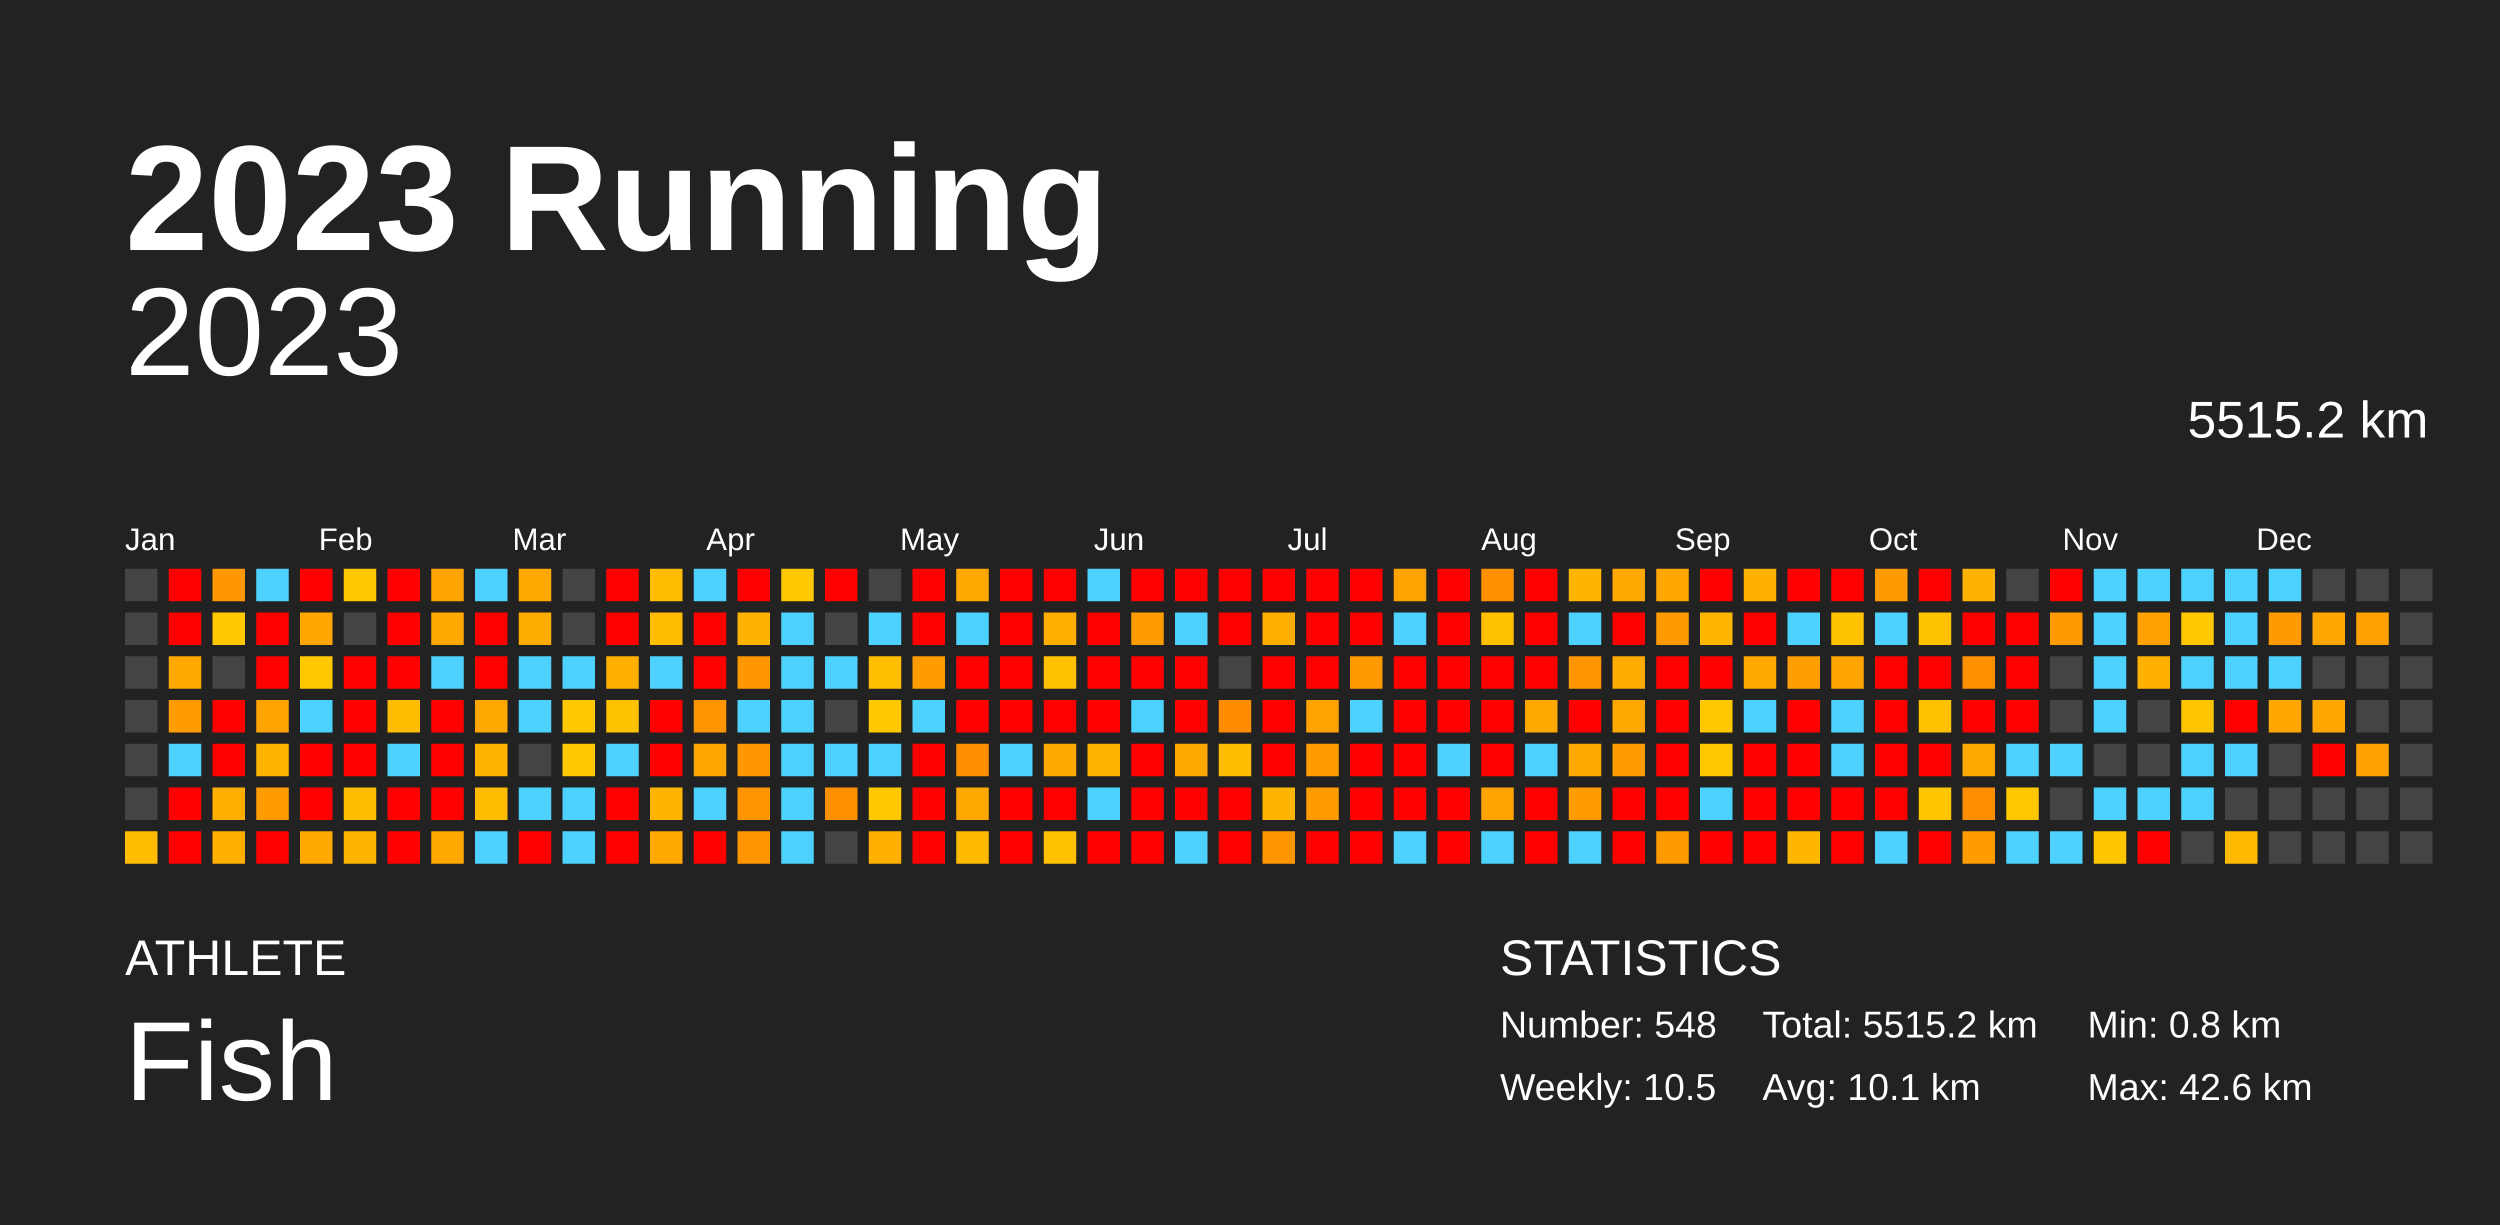
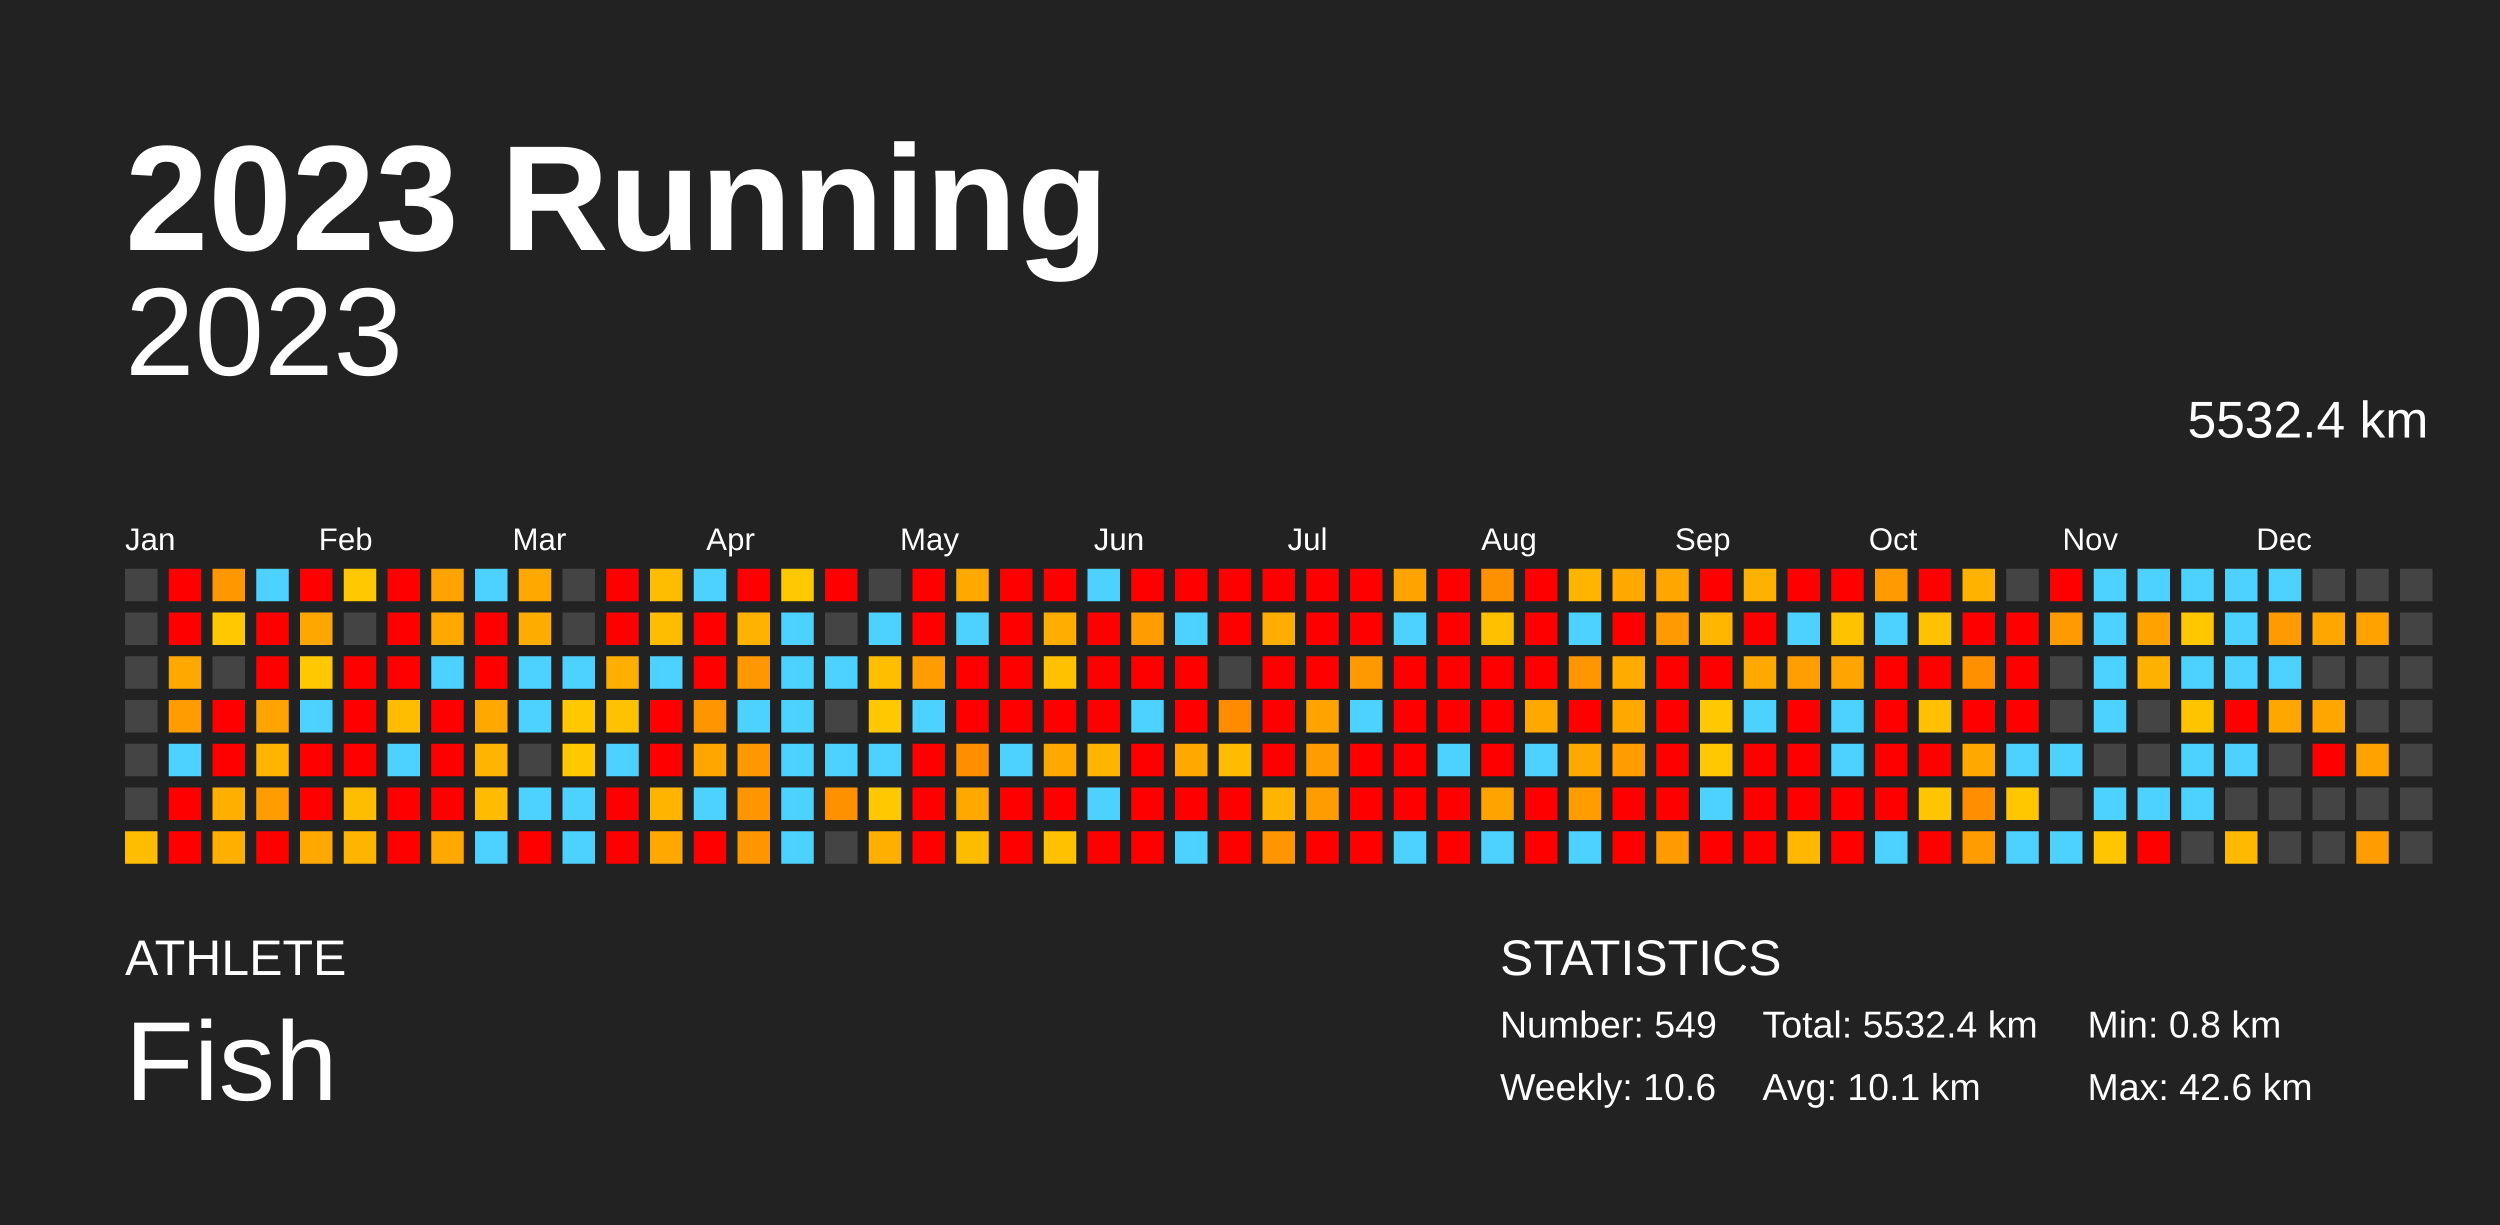
<svg xmlns="http://www.w3.org/2000/svg" baseProfile="full" height="98mm" version="1.1" viewBox="0,0,200,98" width="200mm">
  <defs />
  <rect fill="#222222" height="98" width="200" x="0" y="0" />
  <text fill="#FFFFFF" style="font-size:12px; font-family:Arial; font-weight:bold;" x="10" y="20">2023 Running</text>
  <text fill="#FFFFFF" style="font-size:4px; font-family:Arial" x="10" y="78">ATHLETE</text>
  <text fill="#FFFFFF" style="font-size:9px; font-family:Arial" x="10" y="88">Fish</text>
  <text fill="#FFFFFF" style="font-size:4px; font-family:Arial" x="120" y="78">STATISTICS</text>
-   <text fill="#FFFFFF" style="font-size:3px; font-family:Arial" x="120" y="83">Number: 548</text>
-   <text fill="#FFFFFF" style="font-size:3px; font-family:Arial" x="120" y="88">Weekly: 10.5</text>
-   <text fill="#FFFFFF" style="font-size:3px; font-family:Arial" x="141" y="83">Total: 5515.2 km</text>
+   <text fill="#FFFFFF" style="font-size:3px; font-family:Arial" x="120" y="83">Number: 549</text>
+   <text fill="#FFFFFF" style="font-size:3px; font-family:Arial" x="120" y="88">Weekly: 10.6</text>
+   <text fill="#FFFFFF" style="font-size:3px; font-family:Arial" x="141" y="83">Total: 5532.4 km</text>
  <text fill="#FFFFFF" style="font-size:3px; font-family:Arial" x="141" y="88">Avg: 10.1 km</text>
  <text fill="#FFFFFF" style="font-size:3px; font-family:Arial" x="167" y="83">Min: 0.8 km</text>
  <text fill="#FFFFFF" style="font-size:3px; font-family:Arial" x="167" y="88">Max: 42.6 km</text>
  <text alignment-baseline="hanging" fill="#FFFFFF" style="font-size:10.0px; font-family:Arial;" x="10" y="30">2023</text>
-   <text alignment-baseline="hanging" fill="#FFFFFF" style="font-size:4.125px; font-family:Arial;" x="175" y="35">5515.2 km</text>
+   <text alignment-baseline="hanging" fill="#FFFFFF" style="font-size:4.125px; font-family:Arial;" x="175" y="35">5532.4 km</text>
  <text fill="#FFFFFF" style="font-size:2.5px; font-family:Arial" x="10.0" y="44">Jan</text>
  <text fill="#FFFFFF" style="font-size:2.5px; font-family:Arial" x="25.5" y="44">Feb</text>
  <text fill="#FFFFFF" style="font-size:2.5px; font-family:Arial" x="41.0" y="44">Mar</text>
  <text fill="#FFFFFF" style="font-size:2.5px; font-family:Arial" x="56.5" y="44">Apr</text>
  <text fill="#FFFFFF" style="font-size:2.5px; font-family:Arial" x="72.0" y="44">May</text>
  <text fill="#FFFFFF" style="font-size:2.5px; font-family:Arial" x="87.5" y="44">Jun</text>
  <text fill="#FFFFFF" style="font-size:2.5px; font-family:Arial" x="103.0" y="44">Jul</text>
  <text fill="#FFFFFF" style="font-size:2.5px; font-family:Arial" x="118.5" y="44">Aug</text>
  <text fill="#FFFFFF" style="font-size:2.5px; font-family:Arial" x="134.0" y="44">Sep</text>
  <text fill="#FFFFFF" style="font-size:2.5px; font-family:Arial" x="149.5" y="44">Oct</text>
  <text fill="#FFFFFF" style="font-size:2.5px; font-family:Arial" x="165.0" y="44">Nov</text>
  <text fill="#FFFFFF" style="font-size:2.5px; font-family:Arial" x="180.5" y="44">Dec</text>
  <rect fill="#444444" height="2.6" width="2.6" x="10.0" y="45.5" />
  <rect fill="#444444" height="2.6" width="2.6" x="10.0" y="49.0" />
  <rect fill="#444444" height="2.6" width="2.6" x="10.0" y="52.5" />
  <rect fill="#444444" height="2.6" width="2.6" x="10.0" y="56.0" />
  <rect fill="#444444" height="2.6" width="2.6" x="10.0" y="59.5" />
  <rect fill="#444444" height="2.6" width="2.6" x="10.0" y="63.0" />
  <rect fill="#ffbc00" height="2.6" width="2.6" x="10.0" y="66.5" />
  <rect fill="red" height="2.6" width="2.6" x="13.5" y="45.5" />
  <rect fill="red" height="2.6" width="2.6" x="13.5" y="49.0" />
  <rect fill="#ffa900" height="2.6" width="2.6" x="13.5" y="52.5" />
  <rect fill="#ff9d00" height="2.6" width="2.6" x="13.5" y="56.0" />
  <rect fill="#4dd2ff" height="2.6" width="2.6" x="13.5" y="59.5" />
  <rect fill="red" height="2.6" width="2.6" x="13.5" y="63.0" />
  <rect fill="red" height="2.6" width="2.6" x="13.5" y="66.5" />
  <rect fill="#ff9700" height="2.6" width="2.6" x="17.0" y="45.5" />
  <rect fill="#ffc800" height="2.6" width="2.6" x="17.0" y="49.0" />
  <rect fill="#444444" height="2.6" width="2.6" x="17.0" y="52.5" />
  <rect fill="red" height="2.6" width="2.6" x="17.0" y="56.0" />
  <rect fill="red" height="2.6" width="2.6" x="17.0" y="59.5" />
  <rect fill="#ffaf00" height="2.6" width="2.6" x="17.0" y="63.0" />
  <rect fill="#ffaf00" height="2.6" width="2.6" x="17.0" y="66.5" />
  <rect fill="#4dd2ff" height="2.6" width="2.6" x="20.5" y="45.5" />
  <rect fill="red" height="2.6" width="2.6" x="20.5" y="49.0" />
  <rect fill="red" height="2.6" width="2.6" x="20.5" y="52.5" />
  <rect fill="#ffa300" height="2.6" width="2.6" x="20.5" y="56.0" />
  <rect fill="#ffb500" height="2.6" width="2.6" x="20.5" y="59.5" />
  <rect fill="#ff9d00" height="2.6" width="2.6" x="20.5" y="63.0" />
  <rect fill="red" height="2.6" width="2.6" x="20.5" y="66.5" />
  <rect fill="red" height="2.6" width="2.6" x="24.0" y="45.5" />
  <rect fill="#ffa700" height="2.6" width="2.6" x="24.0" y="49.0" />
  <rect fill="#ffc800" height="2.6" width="2.6" x="24.0" y="52.5" />
  <rect fill="#4dd2ff" height="2.6" width="2.6" x="24.0" y="56.0" />
  <rect fill="red" height="2.6" width="2.6" x="24.0" y="59.5" />
  <rect fill="red" height="2.6" width="2.6" x="24.0" y="63.0" />
  <rect fill="#ffa900" height="2.6" width="2.6" x="24.0" y="66.5" />
  <rect fill="#ffc800" height="2.6" width="2.6" x="27.5" y="45.5" />
  <rect fill="#444444" height="2.6" width="2.6" x="27.5" y="49.0" />
  <rect fill="red" height="2.6" width="2.6" x="27.5" y="52.5" />
  <rect fill="red" height="2.6" width="2.6" x="27.5" y="56.0" />
  <rect fill="red" height="2.6" width="2.6" x="27.5" y="59.5" />
  <rect fill="#ffbc00" height="2.6" width="2.6" x="27.5" y="63.0" />
  <rect fill="#ffb500" height="2.6" width="2.6" x="27.5" y="66.5" />
  <rect fill="red" height="2.6" width="2.6" x="31.0" y="45.5" />
  <rect fill="red" height="2.6" width="2.6" x="31.0" y="49.0" />
  <rect fill="red" height="2.6" width="2.6" x="31.0" y="52.5" />
  <rect fill="#ffbc00" height="2.6" width="2.6" x="31.0" y="56.0" />
  <rect fill="#4dd2ff" height="2.6" width="2.6" x="31.0" y="59.5" />
  <rect fill="red" height="2.6" width="2.6" x="31.0" y="63.0" />
  <rect fill="red" height="2.6" width="2.6" x="31.0" y="66.5" />
  <rect fill="#ffa300" height="2.6" width="2.6" x="34.5" y="45.5" />
  <rect fill="#ffa900" height="2.6" width="2.6" x="34.5" y="49.0" />
  <rect fill="#4dd2ff" height="2.6" width="2.6" x="34.5" y="52.5" />
  <rect fill="red" height="2.6" width="2.6" x="34.5" y="56.0" />
  <rect fill="red" height="2.6" width="2.6" x="34.5" y="59.5" />
  <rect fill="red" height="2.6" width="2.6" x="34.5" y="63.0" />
  <rect fill="#ffa900" height="2.6" width="2.6" x="34.5" y="66.5" />
  <rect fill="#4dd2ff" height="2.6" width="2.6" x="38.0" y="45.5" />
  <rect fill="red" height="2.6" width="2.6" x="38.0" y="49.0" />
  <rect fill="red" height="2.6" width="2.6" x="38.0" y="52.5" />
  <rect fill="#ffa900" height="2.6" width="2.6" x="38.0" y="56.0" />
  <rect fill="#ffb400" height="2.6" width="2.6" x="38.0" y="59.5" />
  <rect fill="#ffbc00" height="2.6" width="2.6" x="38.0" y="63.0" />
  <rect fill="#4dd2ff" height="2.6" width="2.6" x="38.0" y="66.5" />
  <rect fill="#ffa900" height="2.6" width="2.6" x="41.5" y="45.5" />
  <rect fill="#ffac00" height="2.6" width="2.6" x="41.5" y="49.0" />
  <rect fill="#4dd2ff" height="2.6" width="2.6" x="41.5" y="52.5" />
  <rect fill="#4dd2ff" height="2.6" width="2.6" x="41.5" y="56.0" />
  <rect fill="#444444" height="2.6" width="2.6" x="41.5" y="59.5" />
  <rect fill="#4dd2ff" height="2.6" width="2.6" x="41.5" y="63.0" />
  <rect fill="red" height="2.6" width="2.6" x="41.5" y="66.5" />
  <rect fill="#444444" height="2.6" width="2.6" x="45.0" y="45.5" />
  <rect fill="#444444" height="2.6" width="2.6" x="45.0" y="49.0" />
  <rect fill="#4dd2ff" height="2.6" width="2.6" x="45.0" y="52.5" />
  <rect fill="#ffc800" height="2.6" width="2.6" x="45.0" y="56.0" />
  <rect fill="#ffc800" height="2.6" width="2.6" x="45.0" y="59.5" />
  <rect fill="#4dd2ff" height="2.6" width="2.6" x="45.0" y="63.0" />
  <rect fill="#4dd2ff" height="2.6" width="2.6" x="45.0" y="66.5" />
  <rect fill="red" height="2.6" width="2.6" x="48.5" y="45.5" />
  <rect fill="red" height="2.6" width="2.6" x="48.5" y="49.0" />
  <rect fill="#ffaf00" height="2.6" width="2.6" x="48.5" y="52.5" />
  <rect fill="#ffc200" height="2.6" width="2.6" x="48.5" y="56.0" />
  <rect fill="#4dd2ff" height="2.6" width="2.6" x="48.5" y="59.5" />
  <rect fill="red" height="2.6" width="2.6" x="48.5" y="63.0" />
  <rect fill="red" height="2.6" width="2.6" x="48.5" y="66.5" />
  <rect fill="#ffbc00" height="2.6" width="2.6" x="52.0" y="45.5" />
  <rect fill="#ffbc00" height="2.6" width="2.6" x="52.0" y="49.0" />
  <rect fill="#4dd2ff" height="2.6" width="2.6" x="52.0" y="52.5" />
  <rect fill="red" height="2.6" width="2.6" x="52.0" y="56.0" />
  <rect fill="red" height="2.6" width="2.6" x="52.0" y="59.5" />
  <rect fill="#ffb500" height="2.6" width="2.6" x="52.0" y="63.0" />
  <rect fill="#ffa900" height="2.6" width="2.6" x="52.0" y="66.5" />
  <rect fill="#4dd2ff" height="2.6" width="2.6" x="55.5" y="45.5" />
  <rect fill="red" height="2.6" width="2.6" x="55.5" y="49.0" />
  <rect fill="red" height="2.6" width="2.6" x="55.5" y="52.5" />
  <rect fill="#ff9500" height="2.6" width="2.6" x="55.5" y="56.0" />
  <rect fill="#ffa600" height="2.6" width="2.6" x="55.5" y="59.5" />
  <rect fill="#4dd2ff" height="2.6" width="2.6" x="55.5" y="63.0" />
  <rect fill="red" height="2.6" width="2.6" x="55.5" y="66.5" />
  <rect fill="red" height="2.6" width="2.6" x="59.0" y="45.5" />
  <rect fill="#ffb300" height="2.6" width="2.6" x="59.0" y="49.0" />
  <rect fill="#ff9700" height="2.6" width="2.6" x="59.0" y="52.5" />
  <rect fill="#4dd2ff" height="2.6" width="2.6" x="59.0" y="56.0" />
  <rect fill="#ff9700" height="2.6" width="2.6" x="59.0" y="59.5" />
  <rect fill="#ff9600" height="2.6" width="2.6" x="59.0" y="63.0" />
  <rect fill="#ff9600" height="2.6" width="2.6" x="59.0" y="66.5" />
  <rect fill="#ffc800" height="2.6" width="2.6" x="62.5" y="45.5" />
  <rect fill="#4dd2ff" height="2.6" width="2.6" x="62.5" y="49.0" />
  <rect fill="#4dd2ff" height="2.6" width="2.6" x="62.5" y="52.5" />
  <rect fill="#4dd2ff" height="2.6" width="2.6" x="62.5" y="56.0" />
  <rect fill="#4dd2ff" height="2.6" width="2.6" x="62.5" y="59.5" />
  <rect fill="#4dd2ff" height="2.6" width="2.6" x="62.5" y="63.0" />
  <rect fill="#4dd2ff" height="2.6" width="2.6" x="62.5" y="66.5" />
  <rect fill="red" height="2.6" width="2.6" x="66.0" y="45.5" />
  <rect fill="#444444" height="2.6" width="2.6" x="66.0" y="49.0" />
  <rect fill="#4dd2ff" height="2.6" width="2.6" x="66.0" y="52.5" />
  <rect fill="#444444" height="2.6" width="2.6" x="66.0" y="56.0" />
  <rect fill="#4dd2ff" height="2.6" width="2.6" x="66.0" y="59.5" />
  <rect fill="#ff9100" height="2.6" width="2.6" x="66.0" y="63.0" />
  <rect fill="#444444" height="2.6" width="2.6" x="66.0" y="66.5" />
  <rect fill="#444444" height="2.6" width="2.6" x="69.5" y="45.5" />
  <rect fill="#4dd2ff" height="2.6" width="2.6" x="69.5" y="49.0" />
  <rect fill="#ffbf00" height="2.6" width="2.6" x="69.5" y="52.5" />
  <rect fill="#ffc800" height="2.6" width="2.6" x="69.5" y="56.0" />
  <rect fill="#4dd2ff" height="2.6" width="2.6" x="69.5" y="59.5" />
  <rect fill="#ffc800" height="2.6" width="2.6" x="69.5" y="63.0" />
  <rect fill="#ffaf00" height="2.6" width="2.6" x="69.5" y="66.5" />
  <rect fill="red" height="2.6" width="2.6" x="73.0" y="45.5" />
  <rect fill="red" height="2.6" width="2.6" x="73.0" y="49.0" />
  <rect fill="#ff9d00" height="2.6" width="2.6" x="73.0" y="52.5" />
  <rect fill="#4dd2ff" height="2.6" width="2.6" x="73.0" y="56.0" />
  <rect fill="red" height="2.6" width="2.6" x="73.0" y="59.5" />
  <rect fill="red" height="2.6" width="2.6" x="73.0" y="63.0" />
  <rect fill="red" height="2.6" width="2.6" x="73.0" y="66.5" />
  <rect fill="#ffa900" height="2.6" width="2.6" x="76.5" y="45.5" />
  <rect fill="#4dd2ff" height="2.6" width="2.6" x="76.5" y="49.0" />
  <rect fill="red" height="2.6" width="2.6" x="76.5" y="52.5" />
  <rect fill="red" height="2.6" width="2.6" x="76.5" y="56.0" />
  <rect fill="#ff8e00" height="2.6" width="2.6" x="76.5" y="59.5" />
  <rect fill="#ffa900" height="2.6" width="2.6" x="76.5" y="63.0" />
  <rect fill="#ffbb00" height="2.6" width="2.6" x="76.5" y="66.5" />
  <rect fill="red" height="2.6" width="2.6" x="80.0" y="45.5" />
  <rect fill="red" height="2.6" width="2.6" x="80.0" y="49.0" />
  <rect fill="red" height="2.6" width="2.6" x="80.0" y="52.5" />
  <rect fill="red" height="2.6" width="2.6" x="80.0" y="56.0" />
  <rect fill="#4dd2ff" height="2.6" width="2.6" x="80.0" y="59.5" />
  <rect fill="red" height="2.6" width="2.6" x="80.0" y="63.0" />
  <rect fill="red" height="2.6" width="2.6" x="80.0" y="66.5" />
  <rect fill="red" height="2.6" width="2.6" x="83.5" y="45.5" />
  <rect fill="#ffae00" height="2.6" width="2.6" x="83.5" y="49.0" />
  <rect fill="#ffc100" height="2.6" width="2.6" x="83.5" y="52.5" />
  <rect fill="red" height="2.6" width="2.6" x="83.5" y="56.0" />
  <rect fill="#ffa900" height="2.6" width="2.6" x="83.5" y="59.5" />
  <rect fill="red" height="2.6" width="2.6" x="83.5" y="63.0" />
  <rect fill="#ffc100" height="2.6" width="2.6" x="83.5" y="66.5" />
  <rect fill="#4dd2ff" height="2.6" width="2.6" x="87.0" y="45.5" />
  <rect fill="red" height="2.6" width="2.6" x="87.0" y="49.0" />
  <rect fill="red" height="2.6" width="2.6" x="87.0" y="52.5" />
  <rect fill="red" height="2.6" width="2.6" x="87.0" y="56.0" />
  <rect fill="#ffb500" height="2.6" width="2.6" x="87.0" y="59.5" />
  <rect fill="#4dd2ff" height="2.6" width="2.6" x="87.0" y="63.0" />
  <rect fill="red" height="2.6" width="2.6" x="87.0" y="66.5" />
  <rect fill="red" height="2.6" width="2.6" x="90.5" y="45.5" />
  <rect fill="#ff9c00" height="2.6" width="2.6" x="90.5" y="49.0" />
  <rect fill="red" height="2.6" width="2.6" x="90.5" y="52.5" />
  <rect fill="#4dd2ff" height="2.6" width="2.6" x="90.5" y="56.0" />
  <rect fill="red" height="2.6" width="2.6" x="90.5" y="59.5" />
  <rect fill="red" height="2.6" width="2.6" x="90.5" y="63.0" />
  <rect fill="red" height="2.6" width="2.6" x="90.5" y="66.5" />
  <rect fill="red" height="2.6" width="2.6" x="94.0" y="45.5" />
  <rect fill="#4dd2ff" height="2.6" width="2.6" x="94.0" y="49.0" />
  <rect fill="red" height="2.6" width="2.6" x="94.0" y="52.5" />
  <rect fill="red" height="2.6" width="2.6" x="94.0" y="56.0" />
  <rect fill="#ffa900" height="2.6" width="2.6" x="94.0" y="59.5" />
  <rect fill="red" height="2.6" width="2.6" x="94.0" y="63.0" />
  <rect fill="#4dd2ff" height="2.6" width="2.6" x="94.0" y="66.5" />
  <rect fill="red" height="2.6" width="2.6" x="97.5" y="45.5" />
  <rect fill="red" height="2.6" width="2.6" x="97.5" y="49.0" />
  <rect fill="#444444" height="2.6" width="2.6" x="97.5" y="52.5" />
  <rect fill="#ff8b00" height="2.6" width="2.6" x="97.5" y="56.0" />
  <rect fill="#ffbc00" height="2.6" width="2.6" x="97.5" y="59.5" />
  <rect fill="red" height="2.6" width="2.6" x="97.5" y="63.0" />
  <rect fill="red" height="2.6" width="2.6" x="97.5" y="66.5" />
  <rect fill="red" height="2.6" width="2.6" x="101.0" y="45.5" />
  <rect fill="#ffae00" height="2.6" width="2.6" x="101.0" y="49.0" />
  <rect fill="red" height="2.6" width="2.6" x="101.0" y="52.5" />
  <rect fill="red" height="2.6" width="2.6" x="101.0" y="56.0" />
  <rect fill="red" height="2.6" width="2.6" x="101.0" y="59.5" />
  <rect fill="#ffb500" height="2.6" width="2.6" x="101.0" y="63.0" />
  <rect fill="#ff9600" height="2.6" width="2.6" x="101.0" y="66.5" />
  <rect fill="red" height="2.6" width="2.6" x="104.5" y="45.5" />
  <rect fill="red" height="2.6" width="2.6" x="104.5" y="49.0" />
  <rect fill="red" height="2.6" width="2.6" x="104.5" y="52.5" />
  <rect fill="#ffa300" height="2.6" width="2.6" x="104.5" y="56.0" />
  <rect fill="#ff9c00" height="2.6" width="2.6" x="104.5" y="59.5" />
  <rect fill="#ff9d00" height="2.6" width="2.6" x="104.5" y="63.0" />
  <rect fill="red" height="2.6" width="2.6" x="104.5" y="66.5" />
  <rect fill="red" height="2.6" width="2.6" x="108.0" y="45.5" />
  <rect fill="red" height="2.6" width="2.6" x="108.0" y="49.0" />
  <rect fill="#ff9900" height="2.6" width="2.6" x="108.0" y="52.5" />
  <rect fill="#4dd2ff" height="2.6" width="2.6" x="108.0" y="56.0" />
  <rect fill="red" height="2.6" width="2.6" x="108.0" y="59.5" />
  <rect fill="red" height="2.6" width="2.6" x="108.0" y="63.0" />
  <rect fill="red" height="2.6" width="2.6" x="108.0" y="66.5" />
  <rect fill="#ffa300" height="2.6" width="2.6" x="111.5" y="45.5" />
  <rect fill="#4dd2ff" height="2.6" width="2.6" x="111.5" y="49.0" />
  <rect fill="red" height="2.6" width="2.6" x="111.5" y="52.5" />
  <rect fill="red" height="2.6" width="2.6" x="111.5" y="56.0" />
  <rect fill="red" height="2.6" width="2.6" x="111.5" y="59.5" />
  <rect fill="red" height="2.6" width="2.6" x="111.5" y="63.0" />
  <rect fill="#4dd2ff" height="2.6" width="2.6" x="111.5" y="66.5" />
  <rect fill="red" height="2.6" width="2.6" x="115.0" y="45.5" />
  <rect fill="red" height="2.6" width="2.6" x="115.0" y="49.0" />
  <rect fill="red" height="2.6" width="2.6" x="115.0" y="52.5" />
  <rect fill="red" height="2.6" width="2.6" x="115.0" y="56.0" />
  <rect fill="#4dd2ff" height="2.6" width="2.6" x="115.0" y="59.5" />
  <rect fill="red" height="2.6" width="2.6" x="115.0" y="63.0" />
  <rect fill="red" height="2.6" width="2.6" x="115.0" y="66.5" />
  <rect fill="#ff9000" height="2.6" width="2.6" x="118.5" y="45.5" />
  <rect fill="#ffc000" height="2.6" width="2.6" x="118.5" y="49.0" />
  <rect fill="red" height="2.6" width="2.6" x="118.5" y="52.5" />
  <rect fill="red" height="2.6" width="2.6" x="118.5" y="56.0" />
  <rect fill="red" height="2.6" width="2.6" x="118.5" y="59.5" />
  <rect fill="#ffa300" height="2.6" width="2.6" x="118.5" y="63.0" />
  <rect fill="#4dd2ff" height="2.6" width="2.6" x="118.5" y="66.5" />
  <rect fill="red" height="2.6" width="2.6" x="122.0" y="45.5" />
  <rect fill="red" height="2.6" width="2.6" x="122.0" y="49.0" />
  <rect fill="red" height="2.6" width="2.6" x="122.0" y="52.5" />
  <rect fill="#ffa800" height="2.6" width="2.6" x="122.0" y="56.0" />
  <rect fill="#4dd2ff" height="2.6" width="2.6" x="122.0" y="59.5" />
  <rect fill="red" height="2.6" width="2.6" x="122.0" y="63.0" />
  <rect fill="red" height="2.6" width="2.6" x="122.0" y="66.5" />
  <rect fill="#ffb500" height="2.6" width="2.6" x="125.5" y="45.5" />
  <rect fill="#4dd2ff" height="2.6" width="2.6" x="125.5" y="49.0" />
  <rect fill="#ff9600" height="2.6" width="2.6" x="125.5" y="52.5" />
  <rect fill="red" height="2.6" width="2.6" x="125.5" y="56.0" />
  <rect fill="#ffa800" height="2.6" width="2.6" x="125.5" y="59.5" />
  <rect fill="#ff9d00" height="2.6" width="2.6" x="125.5" y="63.0" />
  <rect fill="#4dd2ff" height="2.6" width="2.6" x="125.5" y="66.5" />
  <rect fill="#ffa800" height="2.6" width="2.6" x="129.0" y="45.5" />
  <rect fill="red" height="2.6" width="2.6" x="129.0" y="49.0" />
  <rect fill="#ffab00" height="2.6" width="2.6" x="129.0" y="52.5" />
  <rect fill="#ffa900" height="2.6" width="2.6" x="129.0" y="56.0" />
  <rect fill="#ff9d00" height="2.6" width="2.6" x="129.0" y="59.5" />
  <rect fill="red" height="2.6" width="2.6" x="129.0" y="63.0" />
  <rect fill="red" height="2.6" width="2.6" x="129.0" y="66.5" />
  <rect fill="#ffa600" height="2.6" width="2.6" x="132.5" y="45.5" />
  <rect fill="#ff9b00" height="2.6" width="2.6" x="132.5" y="49.0" />
  <rect fill="red" height="2.6" width="2.6" x="132.5" y="52.5" />
  <rect fill="red" height="2.6" width="2.6" x="132.5" y="56.0" />
  <rect fill="red" height="2.6" width="2.6" x="132.5" y="59.5" />
  <rect fill="red" height="2.6" width="2.6" x="132.5" y="63.0" />
  <rect fill="#ff9a00" height="2.6" width="2.6" x="132.5" y="66.5" />
  <rect fill="red" height="2.6" width="2.6" x="136.0" y="45.5" />
  <rect fill="#ffb600" height="2.6" width="2.6" x="136.0" y="49.0" />
  <rect fill="red" height="2.6" width="2.6" x="136.0" y="52.5" />
  <rect fill="#ffc800" height="2.6" width="2.6" x="136.0" y="56.0" />
  <rect fill="#ffc800" height="2.6" width="2.6" x="136.0" y="59.5" />
  <rect fill="#4dd2ff" height="2.6" width="2.6" x="136.0" y="63.0" />
  <rect fill="red" height="2.6" width="2.6" x="136.0" y="66.5" />
  <rect fill="#ffb100" height="2.6" width="2.6" x="139.5" y="45.5" />
  <rect fill="red" height="2.6" width="2.6" x="139.5" y="49.0" />
  <rect fill="#ffa800" height="2.6" width="2.6" x="139.5" y="52.5" />
  <rect fill="#4dd2ff" height="2.6" width="2.6" x="139.5" y="56.0" />
  <rect fill="red" height="2.6" width="2.6" x="139.5" y="59.5" />
  <rect fill="red" height="2.6" width="2.6" x="139.5" y="63.0" />
  <rect fill="red" height="2.6" width="2.6" x="139.5" y="66.5" />
  <rect fill="red" height="2.6" width="2.6" x="143.0" y="45.5" />
  <rect fill="#4dd2ff" height="2.6" width="2.6" x="143.0" y="49.0" />
  <rect fill="#ff9e00" height="2.6" width="2.6" x="143.0" y="52.5" />
  <rect fill="red" height="2.6" width="2.6" x="143.0" y="56.0" />
  <rect fill="red" height="2.6" width="2.6" x="143.0" y="59.5" />
  <rect fill="red" height="2.6" width="2.6" x="143.0" y="63.0" />
  <rect fill="#ffb700" height="2.6" width="2.6" x="143.0" y="66.5" />
  <rect fill="red" height="2.6" width="2.6" x="146.5" y="45.5" />
  <rect fill="#ffc200" height="2.6" width="2.6" x="146.5" y="49.0" />
  <rect fill="#ffa400" height="2.6" width="2.6" x="146.5" y="52.5" />
  <rect fill="#4dd2ff" height="2.6" width="2.6" x="146.5" y="56.0" />
  <rect fill="#4dd2ff" height="2.6" width="2.6" x="146.5" y="59.5" />
  <rect fill="red" height="2.6" width="2.6" x="146.5" y="63.0" />
  <rect fill="red" height="2.6" width="2.6" x="146.5" y="66.5" />
  <rect fill="#ff9b00" height="2.6" width="2.6" x="150.0" y="45.5" />
  <rect fill="#4dd2ff" height="2.6" width="2.6" x="150.0" y="49.0" />
  <rect fill="red" height="2.6" width="2.6" x="150.0" y="52.5" />
  <rect fill="red" height="2.6" width="2.6" x="150.0" y="56.0" />
  <rect fill="red" height="2.6" width="2.6" x="150.0" y="59.5" />
  <rect fill="red" height="2.6" width="2.6" x="150.0" y="63.0" />
  <rect fill="#4dd2ff" height="2.6" width="2.6" x="150.0" y="66.5" />
  <rect fill="red" height="2.6" width="2.6" x="153.5" y="45.5" />
  <rect fill="#ffc200" height="2.6" width="2.6" x="153.5" y="49.0" />
  <rect fill="red" height="2.6" width="2.6" x="153.5" y="52.5" />
  <rect fill="#ffc000" height="2.6" width="2.6" x="153.5" y="56.0" />
  <rect fill="red" height="2.6" width="2.6" x="153.5" y="59.5" />
  <rect fill="#ffc600" height="2.6" width="2.6" x="153.5" y="63.0" />
  <rect fill="red" height="2.6" width="2.6" x="153.5" y="66.5" />
  <rect fill="#ffb300" height="2.6" width="2.6" x="157.0" y="45.5" />
  <rect fill="red" height="2.6" width="2.6" x="157.0" y="49.0" />
  <rect fill="#ff9000" height="2.6" width="2.6" x="157.0" y="52.5" />
  <rect fill="red" height="2.6" width="2.6" x="157.0" y="56.0" />
  <rect fill="#ffa900" height="2.6" width="2.6" x="157.0" y="59.5" />
  <rect fill="#ff8f00" height="2.6" width="2.6" x="157.0" y="63.0" />
  <rect fill="#ff9c00" height="2.6" width="2.6" x="157.0" y="66.5" />
  <rect fill="#444444" height="2.6" width="2.6" x="160.5" y="45.5" />
  <rect fill="red" height="2.6" width="2.6" x="160.5" y="49.0" />
  <rect fill="red" height="2.6" width="2.6" x="160.5" y="52.5" />
  <rect fill="red" height="2.6" width="2.6" x="160.5" y="56.0" />
  <rect fill="#4dd2ff" height="2.6" width="2.6" x="160.5" y="59.5" />
  <rect fill="#ffc700" height="2.6" width="2.6" x="160.5" y="63.0" />
  <rect fill="#4dd2ff" height="2.6" width="2.6" x="160.5" y="66.5" />
  <rect fill="red" height="2.6" width="2.6" x="164.0" y="45.5" />
  <rect fill="#ff9b00" height="2.6" width="2.6" x="164.0" y="49.0" />
  <rect fill="#444444" height="2.6" width="2.6" x="164.0" y="52.5" />
  <rect fill="#444444" height="2.6" width="2.6" x="164.0" y="56.0" />
  <rect fill="#4dd2ff" height="2.6" width="2.6" x="164.0" y="59.5" />
  <rect fill="#444444" height="2.6" width="2.6" x="164.0" y="63.0" />
  <rect fill="#4dd2ff" height="2.6" width="2.6" x="164.0" y="66.5" />
  <rect fill="#4dd2ff" height="2.6" width="2.6" x="167.5" y="45.5" />
  <rect fill="#4dd2ff" height="2.6" width="2.6" x="167.5" y="49.0" />
  <rect fill="#4dd2ff" height="2.6" width="2.6" x="167.5" y="52.5" />
  <rect fill="#4dd2ff" height="2.6" width="2.6" x="167.5" y="56.0" />
  <rect fill="#444444" height="2.6" width="2.6" x="167.5" y="59.5" />
  <rect fill="#4dd2ff" height="2.6" width="2.6" x="167.5" y="63.0" />
  <rect fill="#ffc600" height="2.6" width="2.6" x="167.5" y="66.5" />
  <rect fill="#4dd2ff" height="2.6" width="2.6" x="171.0" y="45.5" />
  <rect fill="#ffa200" height="2.6" width="2.6" x="171.0" y="49.0" />
  <rect fill="#ffb100" height="2.6" width="2.6" x="171.0" y="52.5" />
  <rect fill="#444444" height="2.6" width="2.6" x="171.0" y="56.0" />
  <rect fill="#444444" height="2.6" width="2.6" x="171.0" y="59.5" />
  <rect fill="#4dd2ff" height="2.6" width="2.6" x="171.0" y="63.0" />
  <rect fill="red" height="2.6" width="2.6" x="171.0" y="66.5" />
  <rect fill="#4dd2ff" height="2.6" width="2.6" x="174.5" y="45.5" />
  <rect fill="#ffc700" height="2.6" width="2.6" x="174.5" y="49.0" />
  <rect fill="#4dd2ff" height="2.6" width="2.6" x="174.5" y="52.5" />
  <rect fill="#ffc400" height="2.6" width="2.6" x="174.5" y="56.0" />
  <rect fill="#4dd2ff" height="2.6" width="2.6" x="174.5" y="59.5" />
  <rect fill="#4dd2ff" height="2.6" width="2.6" x="174.5" y="63.0" />
  <rect fill="#444444" height="2.6" width="2.6" x="174.5" y="66.5" />
  <rect fill="#4dd2ff" height="2.6" width="2.6" x="178.0" y="45.5" />
  <rect fill="#4dd2ff" height="2.6" width="2.6" x="178.0" y="49.0" />
  <rect fill="#4dd2ff" height="2.6" width="2.6" x="178.0" y="52.5" />
  <rect fill="red" height="2.6" width="2.6" x="178.0" y="56.0" />
  <rect fill="#4dd2ff" height="2.6" width="2.6" x="178.0" y="59.5" />
  <rect fill="#444444" height="2.6" width="2.6" x="178.0" y="63.0" />
  <rect fill="#ffba00" height="2.6" width="2.6" x="178.0" y="66.5" />
  <rect fill="#4dd2ff" height="2.6" width="2.6" x="181.5" y="45.5" />
  <rect fill="#ff9a00" height="2.6" width="2.6" x="181.5" y="49.0" />
  <rect fill="#4dd2ff" height="2.6" width="2.6" x="181.5" y="52.5" />
  <rect fill="#ffa700" height="2.6" width="2.6" x="181.5" y="56.0" />
  <rect fill="#444444" height="2.6" width="2.6" x="181.5" y="59.5" />
  <rect fill="#444444" height="2.6" width="2.6" x="181.5" y="63.0" />
  <rect fill="#444444" height="2.6" width="2.6" x="181.5" y="66.5" />
  <rect fill="#444444" height="2.6" width="2.6" x="185.0" y="45.5" />
  <rect fill="#ffa600" height="2.6" width="2.6" x="185.0" y="49.0" />
  <rect fill="#444444" height="2.6" width="2.6" x="185.0" y="52.5" />
  <rect fill="#ffa700" height="2.6" width="2.6" x="185.0" y="56.0" />
  <rect fill="red" height="2.6" width="2.6" x="185.0" y="59.5" />
  <rect fill="#444444" height="2.6" width="2.6" x="185.0" y="63.0" />
  <rect fill="#444444" height="2.6" width="2.6" x="185.0" y="66.5" />
  <rect fill="#444444" height="2.6" width="2.6" x="188.5" y="45.5" />
  <rect fill="#ffa200" height="2.6" width="2.6" x="188.5" y="49.0" />
  <rect fill="#444444" height="2.6" width="2.6" x="188.5" y="52.5" />
  <rect fill="#444444" height="2.6" width="2.6" x="188.5" y="56.0" />
  <rect fill="#ffa200" height="2.6" width="2.6" x="188.5" y="59.5" />
  <rect fill="#444444" height="2.6" width="2.6" x="188.5" y="63.0" />
-   <rect fill="#444444" height="2.6" width="2.6" x="188.5" y="66.5" />
+   <rect fill="#ff9c00" height="2.6" width="2.6" x="188.5" y="66.5" />
  <rect fill="#444444" height="2.6" width="2.6" x="192.0" y="45.5" />
  <rect fill="#444444" height="2.6" width="2.6" x="192.0" y="49.0" />
  <rect fill="#444444" height="2.6" width="2.6" x="192.0" y="52.5" />
  <rect fill="#444444" height="2.6" width="2.6" x="192.0" y="56.0" />
  <rect fill="#444444" height="2.6" width="2.6" x="192.0" y="59.5" />
  <rect fill="#444444" height="2.6" width="2.6" x="192.0" y="63.0" />
  <rect fill="#444444" height="2.6" width="2.6" x="192.0" y="66.5" />
</svg>
